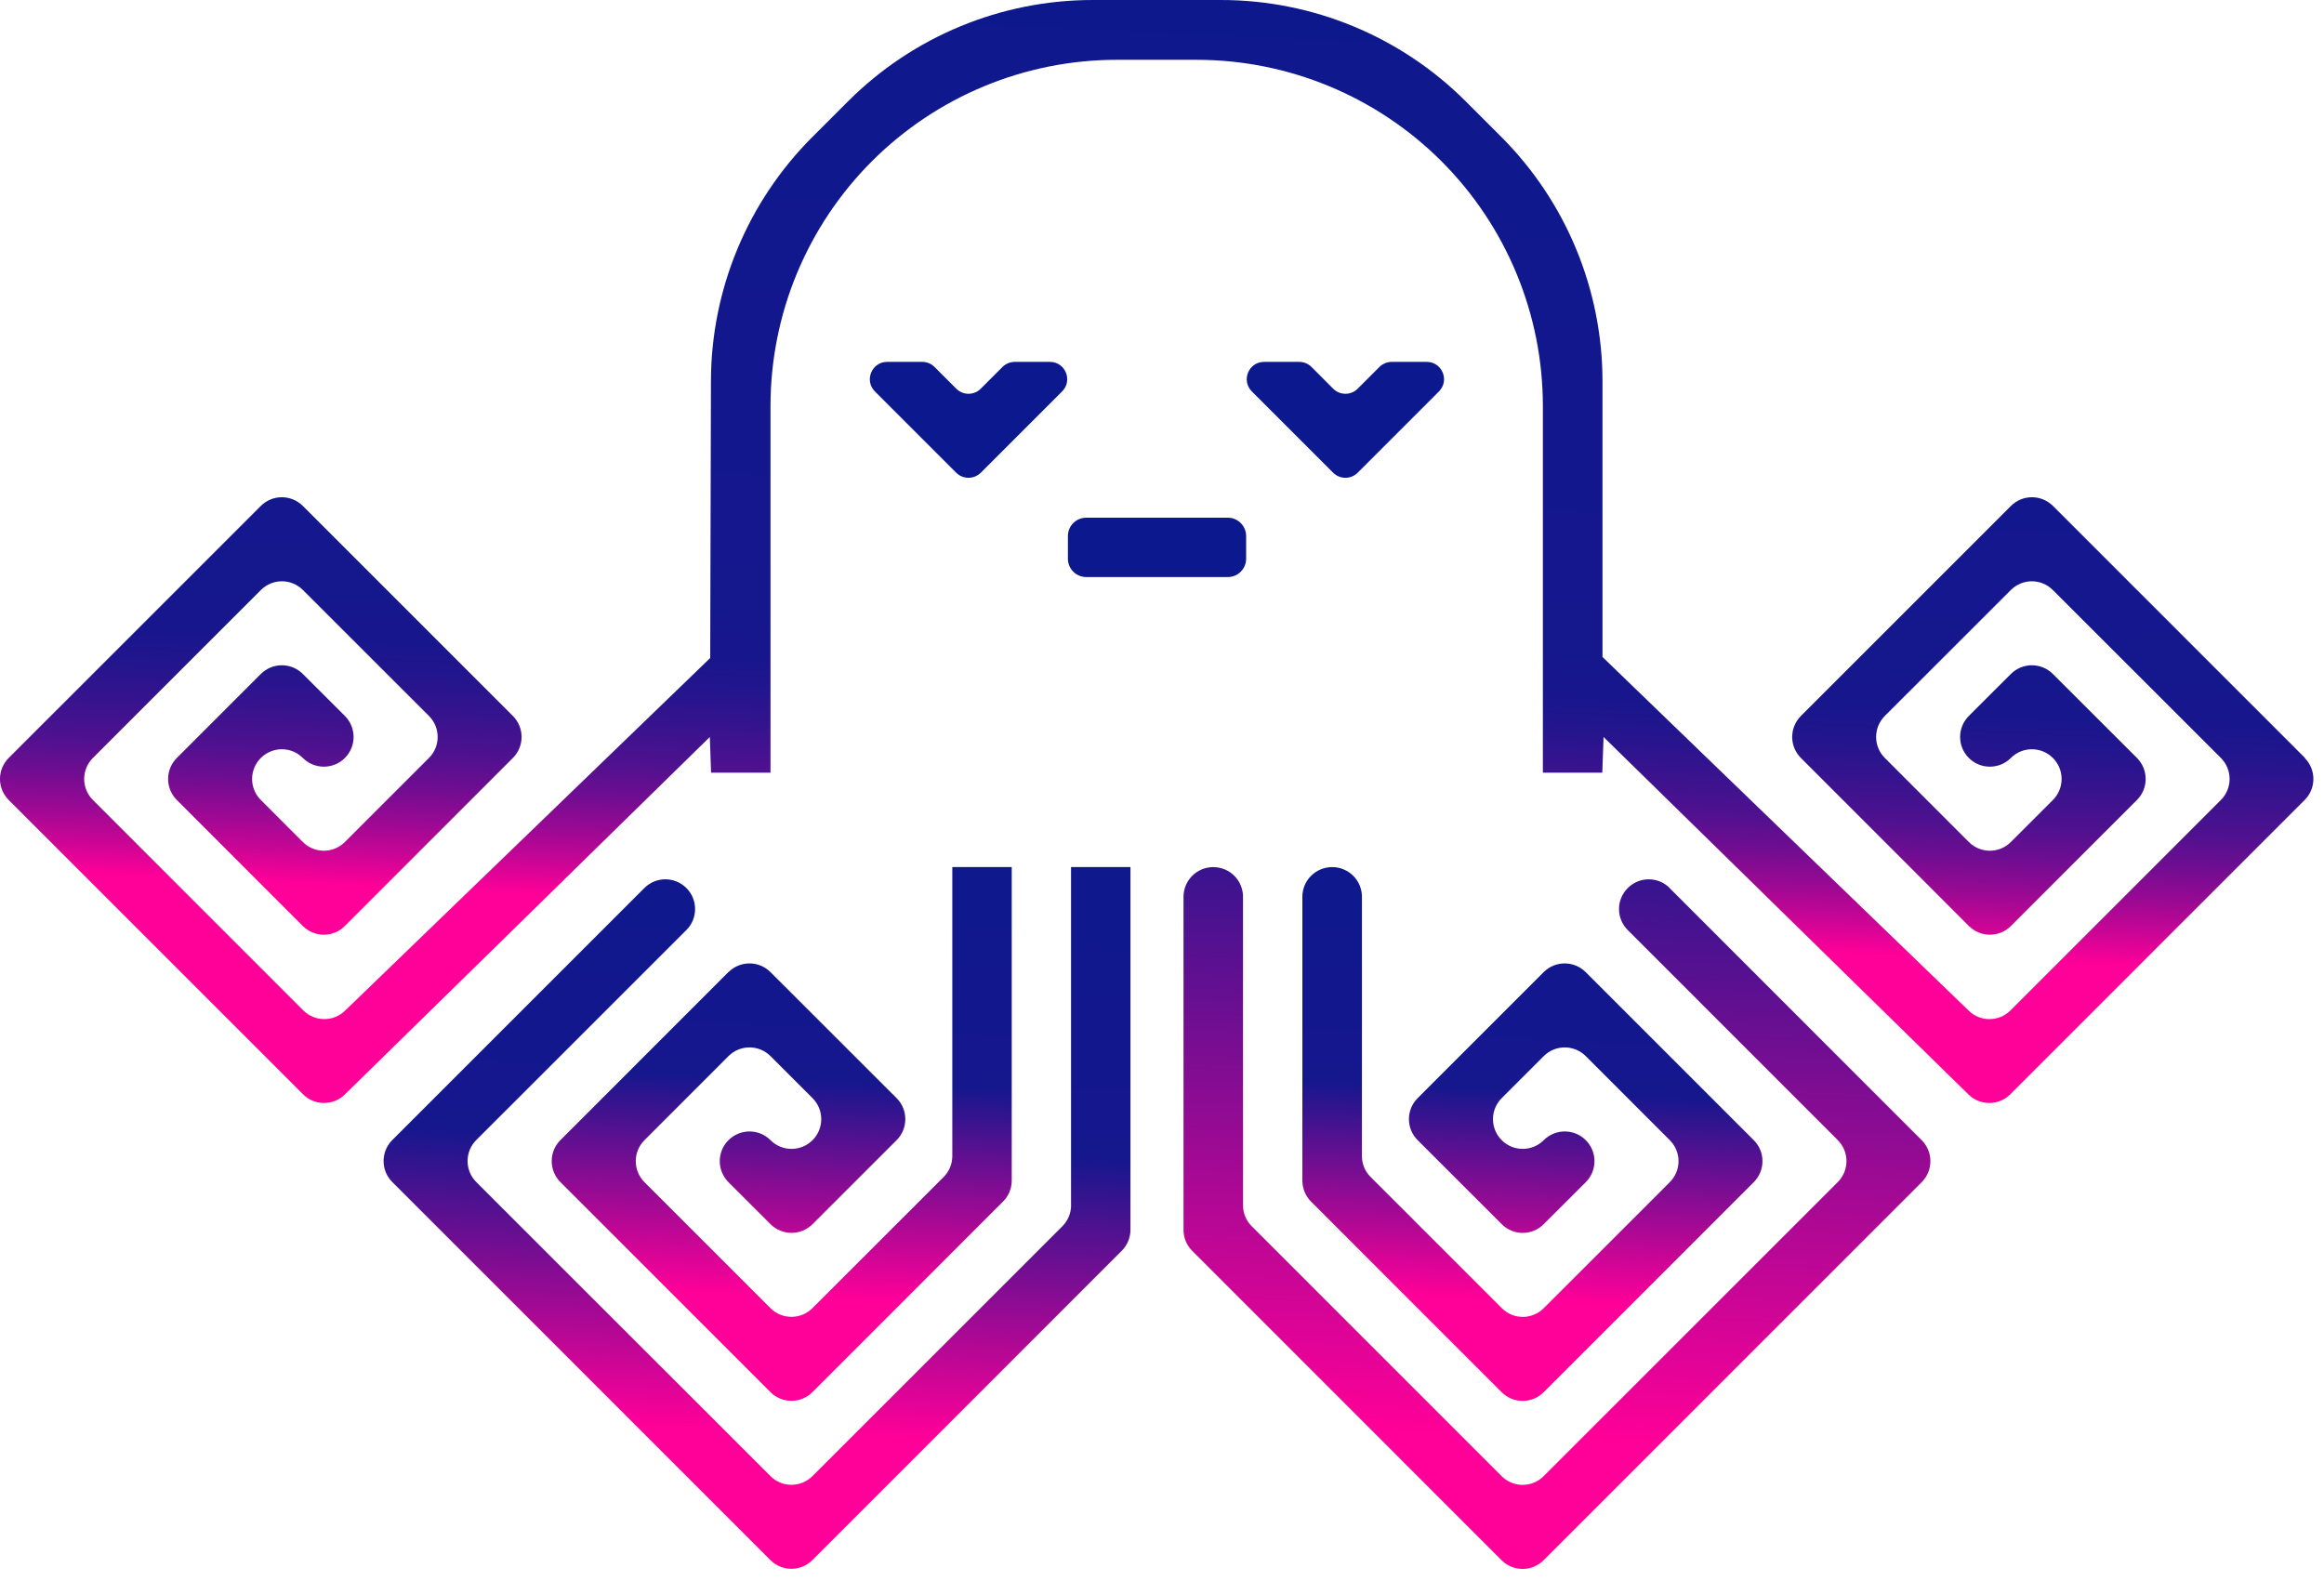
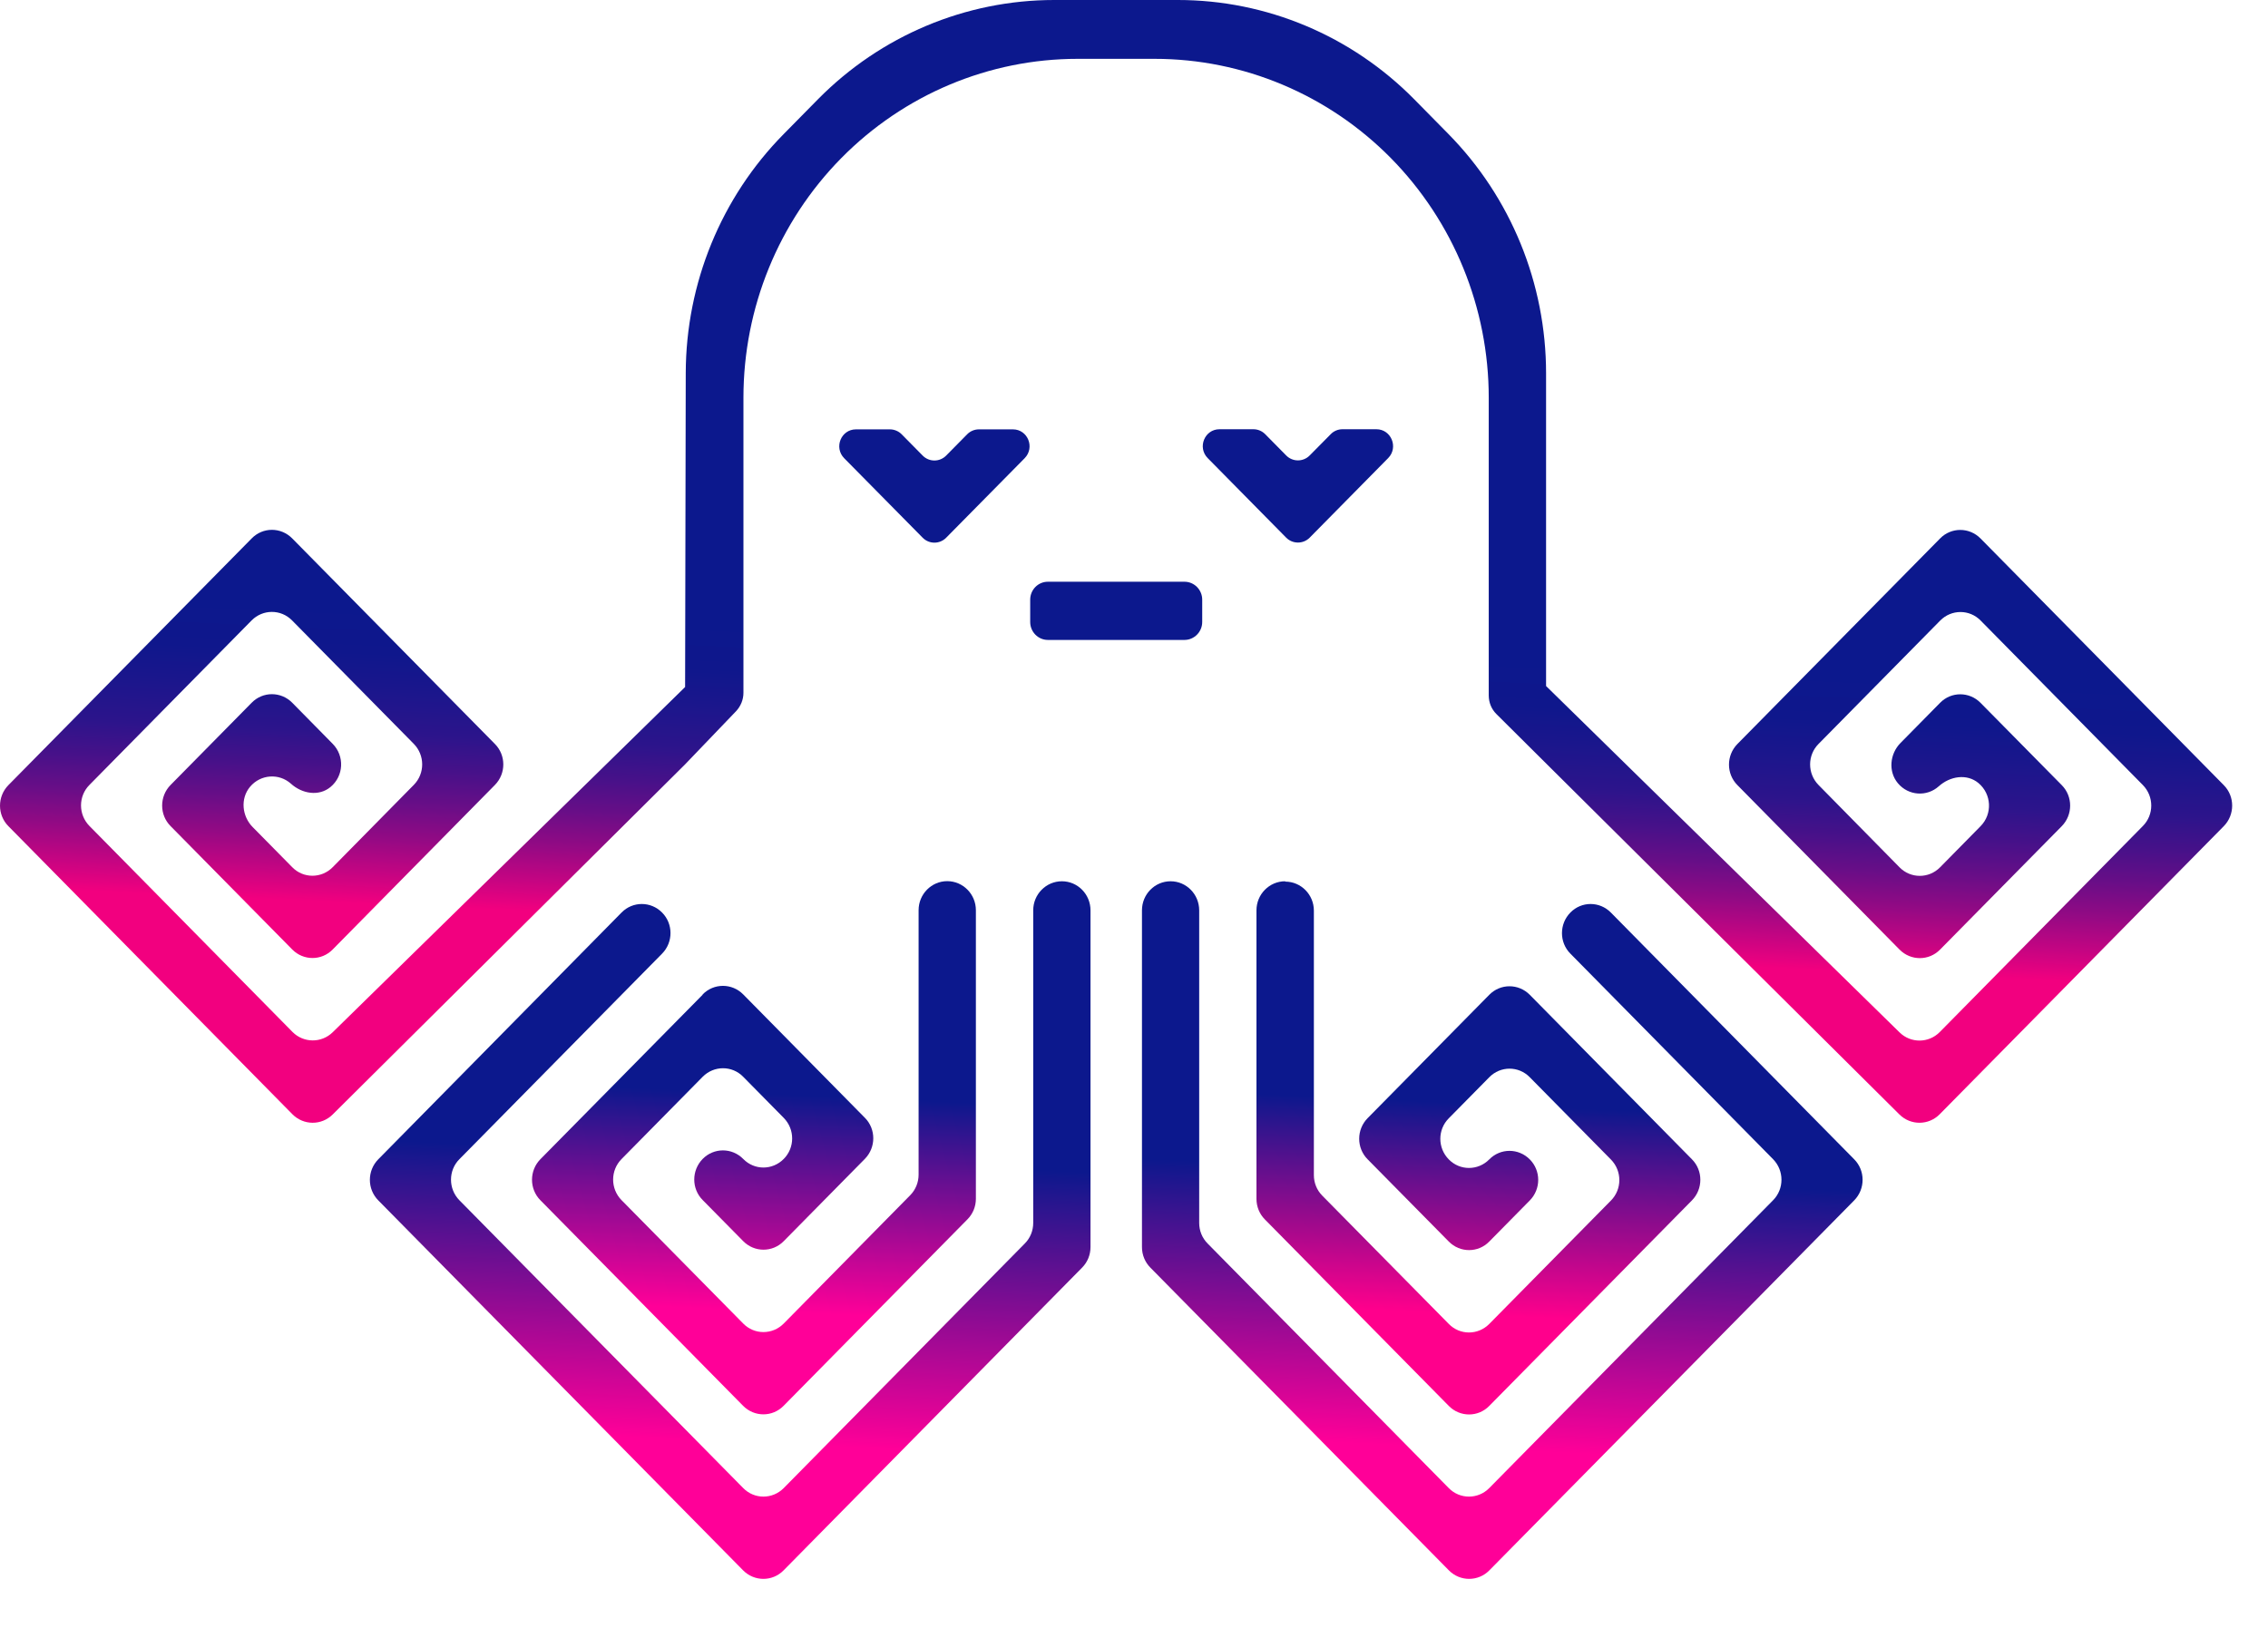
- <svg xmlns="http://www.w3.org/2000/svg" width="35" height="24" viewBox="0 0 35 24" fill="none">
-   <path d="M21.488 5.451H20.959C20.89 5.451 20.824 5.479 20.775 5.527L20.447 5.855C20.345 5.957 20.18 5.957 20.078 5.855L19.751 5.527C19.702 5.478 19.636 5.451 19.567 5.451H19.037C18.805 5.451 18.689 5.731 18.853 5.896L20.078 7.121C20.179 7.222 20.345 7.222 20.446 7.121L21.671 5.896C21.835 5.731 21.719 5.451 21.487 5.451H21.488Z" fill="#0C188D" />
-   <path d="M14.771 7.121L15.996 5.896C16.16 5.731 16.044 5.451 15.812 5.451H15.282C15.213 5.451 15.147 5.479 15.098 5.527L14.77 5.855C14.669 5.957 14.504 5.957 14.402 5.855L14.074 5.527C14.025 5.478 13.959 5.451 13.89 5.451H13.36C13.129 5.451 13.013 5.731 13.176 5.896L14.401 7.121C14.503 7.222 14.668 7.222 14.77 7.121H14.771Z" fill="#0C188D" />
-   <path d="M18.491 7.798H16.359C16.207 7.798 16.083 7.921 16.083 8.074V8.416C16.083 8.569 16.207 8.692 16.359 8.692H18.491C18.643 8.692 18.767 8.569 18.767 8.416V8.074C18.767 7.921 18.643 7.798 18.491 7.798Z" fill="#0C188D" />
-   <path d="M34.714 11.417L30.918 7.621C30.743 7.446 30.46 7.446 30.285 7.621L27.122 10.784C26.947 10.96 26.947 11.242 27.122 11.417L29.652 13.948C29.827 14.123 30.11 14.123 30.285 13.948L32.183 12.05C32.358 11.875 32.358 11.592 32.183 11.417L30.917 10.152C30.742 9.977 30.459 9.977 30.284 10.152L29.651 10.784C29.476 10.96 29.476 11.242 29.651 11.417C29.827 11.592 30.109 11.592 30.284 11.417C30.459 11.242 30.742 11.242 30.917 11.417C31.092 11.592 31.092 11.875 30.917 12.05L30.284 12.683C30.109 12.858 29.827 12.858 29.651 12.683L28.386 11.417C28.211 11.242 28.211 10.96 28.386 10.784L30.284 8.887C30.459 8.712 30.741 8.712 30.916 8.887L33.447 11.417C33.622 11.592 33.622 11.875 33.447 12.05L30.278 15.22C30.105 15.392 29.826 15.395 29.651 15.225L24.134 9.896V5.747C24.134 4.363 23.585 3.037 22.607 2.059L22.076 1.528C21.097 0.549 19.771 0 18.387 0H16.458C15.075 0 13.748 0.549 12.77 1.528L12.234 2.064C11.259 3.038 10.71 4.359 10.707 5.738L10.696 9.911L5.195 15.225C5.02 15.394 4.741 15.392 4.568 15.22L1.399 12.05C1.224 11.875 1.224 11.592 1.399 11.417L3.929 8.887C4.104 8.712 4.387 8.712 4.562 8.887L6.46 10.784C6.635 10.96 6.635 11.242 6.46 11.417L5.194 12.683C5.019 12.858 4.736 12.858 4.561 12.683L3.928 12.05C3.753 11.875 3.753 11.592 3.928 11.417C4.104 11.242 4.386 11.242 4.561 11.417C4.736 11.592 5.019 11.592 5.194 11.417C5.369 11.242 5.369 10.96 5.194 10.784L4.561 10.152C4.386 9.977 4.104 9.977 3.928 10.152L2.663 11.417C2.488 11.592 2.488 11.875 2.663 12.05L4.561 13.948C4.736 14.123 5.018 14.123 5.193 13.948L7.724 11.417C7.899 11.242 7.899 10.96 7.724 10.784L4.561 7.621C4.385 7.446 4.103 7.446 3.928 7.621L0.131 11.417C-0.044 11.592 -0.044 11.875 0.131 12.05L4.564 16.483C4.737 16.656 5.018 16.658 5.193 16.486L10.69 11.101L10.709 11.639H11.604V6.117C11.604 4.734 12.153 3.407 13.131 2.429C14.109 1.451 15.436 0.901 16.819 0.901H18.021C19.404 0.901 20.73 1.451 21.709 2.429C22.687 3.407 23.236 4.734 23.236 6.117V11.639H24.131L24.15 11.101L29.646 16.486C29.822 16.658 30.102 16.656 30.276 16.483L34.709 12.05C34.884 11.875 34.884 11.592 34.709 11.417H34.714Z" fill="url(#paint0_linear_381_770)" />
-   <path d="M20.062 13.061C19.815 13.061 19.614 13.261 19.614 13.508V17.784C19.614 17.902 19.662 18.017 19.745 18.1L22.615 20.97C22.79 21.145 23.073 21.145 23.248 20.97L26.412 17.807C26.587 17.631 26.587 17.349 26.412 17.174L23.881 14.643C23.706 14.468 23.423 14.468 23.248 14.643L21.35 16.541C21.175 16.716 21.175 16.999 21.35 17.174L22.616 18.439C22.791 18.615 23.074 18.615 23.249 18.439L23.882 17.807C24.057 17.631 24.057 17.349 23.882 17.174C23.707 16.999 23.424 16.999 23.249 17.174C23.074 17.349 22.791 17.349 22.616 17.174C22.441 16.999 22.441 16.716 22.616 16.541L23.249 15.908C23.424 15.733 23.707 15.733 23.882 15.908L25.147 17.174C25.323 17.349 25.323 17.631 25.147 17.807L23.25 19.704C23.075 19.88 22.792 19.88 22.617 19.704L20.642 17.729C20.557 17.645 20.511 17.532 20.511 17.413V13.508C20.511 13.261 20.311 13.061 20.063 13.061H20.062Z" fill="url(#paint1_linear_381_770)" />
-   <path d="M25.147 13.377C24.972 13.201 24.689 13.201 24.514 13.377C24.339 13.552 24.339 13.834 24.514 14.009L27.677 17.173C27.852 17.348 27.852 17.631 27.677 17.806L23.248 22.235C23.073 22.41 22.79 22.41 22.615 22.235L18.851 18.47C18.766 18.386 18.72 18.273 18.72 18.154V13.508C18.72 13.261 18.52 13.061 18.272 13.061C18.025 13.061 17.824 13.261 17.824 13.508V18.525C17.824 18.644 17.871 18.758 17.955 18.841L22.614 23.501C22.79 23.676 23.072 23.676 23.247 23.501L28.941 17.807C29.116 17.631 29.116 17.349 28.941 17.174L25.145 13.377L25.147 13.377Z" fill="url(#paint2_linear_381_770)" />
-   <path d="M10.97 14.642L8.44 17.173C8.265 17.348 8.265 17.631 8.44 17.806L11.603 20.969C11.778 21.144 12.061 21.144 12.236 20.969L15.106 18.099C15.19 18.015 15.237 17.902 15.237 17.783V13.06H14.342V17.413C14.342 17.531 14.296 17.646 14.211 17.729L12.236 19.704C12.061 19.879 11.778 19.879 11.603 19.704L9.706 17.807C9.531 17.631 9.531 17.349 9.706 17.174L10.971 15.908C11.146 15.733 11.429 15.733 11.604 15.908L12.237 16.541C12.412 16.716 12.412 16.999 12.237 17.174C12.062 17.349 11.779 17.349 11.604 17.174C11.429 16.999 11.146 16.999 10.971 17.174C10.796 17.349 10.796 17.631 10.971 17.807L11.604 18.439C11.779 18.614 12.062 18.614 12.237 18.439L13.503 17.174C13.678 16.999 13.678 16.716 13.503 16.541L11.604 14.643C11.429 14.468 11.146 14.468 10.971 14.643L10.97 14.642Z" fill="url(#paint3_linear_381_770)" />
-   <path d="M16.131 18.154C16.131 18.272 16.084 18.386 16 18.47L12.236 22.234C12.06 22.409 11.778 22.409 11.603 22.234L7.173 17.805C6.998 17.63 6.998 17.347 7.173 17.172L10.337 14.009C10.512 13.834 10.512 13.551 10.337 13.376C10.162 13.201 9.879 13.201 9.704 13.376L5.908 17.172C5.733 17.347 5.733 17.63 5.908 17.805L11.602 23.499C11.777 23.674 12.059 23.674 12.235 23.499L16.894 18.84C16.978 18.756 17.025 18.642 17.025 18.524V13.06H16.13V18.154H16.131Z" fill="url(#paint4_linear_381_770)" />
+ <svg xmlns="http://www.w3.org/2000/svg" width="39" height="28" viewBox="0 0 39 28" fill="none">
+   <path d="M23.668 7.383H23.085C23.008 7.383 22.935 7.414 22.883 7.468L22.521 7.834C22.41 7.947 22.228 7.947 22.117 7.834L21.756 7.468C21.703 7.414 21.63 7.383 21.553 7.383H20.97C20.714 7.383 20.587 7.696 20.767 7.879L22.117 9.248C22.228 9.36 22.41 9.36 22.521 9.248L23.871 7.879C24.051 7.696 23.924 7.383 23.668 7.383Z" fill="#0C188D" />
+   <path d="M16.27 9.249L17.62 7.881C17.8 7.697 17.673 7.385 17.418 7.385H16.834C16.757 7.385 16.684 7.416 16.631 7.47L16.27 7.836C16.159 7.949 15.977 7.949 15.866 7.836L15.505 7.47C15.452 7.416 15.377 7.385 15.302 7.385H14.719C14.463 7.385 14.336 7.697 14.516 7.881L15.866 9.249C15.977 9.362 16.159 9.362 16.27 9.249Z" fill="#0C188D" />
+   <path d="M20.368 10.006H18.019C17.851 10.006 17.715 10.144 17.715 10.315V10.698C17.715 10.868 17.851 11.007 18.019 11.007H20.368C20.536 11.007 20.673 10.868 20.673 10.698V10.315C20.673 10.144 20.536 10.006 20.368 10.006Z" fill="#0C188D" />
+   <path d="M38.241 13.506L34.057 9.262C33.864 9.066 33.552 9.066 33.361 9.262L29.876 12.797C29.683 12.994 29.683 13.31 29.876 13.504L32.664 16.333C32.858 16.529 33.169 16.529 33.361 16.333L35.453 14.211C35.646 14.015 35.646 13.698 35.453 13.504L34.057 12.089C33.864 11.893 33.552 11.893 33.361 12.089L32.681 12.779C32.496 12.966 32.467 13.269 32.635 13.471C32.817 13.689 33.135 13.708 33.339 13.524C33.532 13.351 33.819 13.303 34.019 13.467C34.249 13.658 34.264 14.002 34.057 14.211L33.361 14.918C33.168 15.114 32.856 15.114 32.664 14.918L31.271 13.502C31.078 13.306 31.078 12.99 31.271 12.796L33.363 10.674C33.556 10.478 33.868 10.478 34.059 10.674L36.847 13.502C37.041 13.698 37.041 14.015 36.847 14.209L33.355 17.752C33.166 17.944 32.858 17.948 32.664 17.757L26.586 11.8V6.423C26.586 4.876 25.981 3.395 24.903 2.301L24.318 1.707C23.24 0.614 21.779 0 20.255 0H18.129C16.604 0 15.144 0.614 14.066 1.707L13.475 2.307C12.401 3.396 11.796 4.873 11.792 6.414L11.781 11.817L5.721 17.755C5.528 17.944 5.22 17.942 5.03 17.75L1.538 14.207C1.345 14.011 1.345 13.695 1.538 13.501L4.326 10.672C4.52 10.476 4.831 10.476 5.023 10.672L7.115 12.794C7.308 12.99 7.308 13.306 7.115 13.501L5.721 14.916C5.528 15.112 5.216 15.112 5.025 14.916L4.345 14.226C4.16 14.039 4.131 13.735 4.299 13.534C4.481 13.316 4.799 13.297 5.003 13.48C5.196 13.654 5.482 13.702 5.683 13.537C5.913 13.347 5.927 13.003 5.721 12.794L5.025 12.087C4.831 11.891 4.52 11.891 4.328 12.087L2.933 13.502C2.74 13.698 2.74 14.015 2.933 14.209L5.025 16.331C5.218 16.527 5.53 16.527 5.721 16.331L8.51 13.502C8.703 13.306 8.703 12.99 8.51 12.796L5.025 9.261C4.831 9.064 4.52 9.064 4.328 9.261L0.145 13.504C-0.048 13.7 -0.048 14.017 0.145 14.211L5.028 19.165C5.22 19.359 5.528 19.361 5.721 19.169L11.777 13.151L12.658 12.232C12.738 12.146 12.784 12.034 12.784 11.917V6.841C12.784 5.294 13.389 3.813 14.467 2.719C15.545 1.626 17.006 1.012 18.53 1.012H19.854C21.378 1.012 22.839 1.626 23.917 2.719C24.994 3.813 25.6 5.294 25.6 6.841V11.961C25.6 12.084 25.647 12.198 25.733 12.283L26.606 13.151L32.662 19.169C32.856 19.361 33.164 19.359 33.355 19.165L38.239 14.211C38.432 14.015 38.432 13.698 38.239 13.504L38.241 13.506Z" fill="url(#paint0_linear_459_502)" />
+   <path d="M22.099 15.158C21.827 15.158 21.606 15.382 21.606 15.658V20.621C21.606 20.754 21.657 20.88 21.75 20.974L24.913 24.182C25.106 24.378 25.418 24.378 25.609 24.182L29.094 20.647C29.287 20.451 29.287 20.134 29.094 19.94L26.306 17.111C26.112 16.915 25.801 16.915 25.609 17.111L23.517 19.233C23.324 19.429 23.324 19.746 23.517 19.94L24.913 21.355C25.106 21.551 25.418 21.551 25.609 21.355L26.306 20.648C26.499 20.452 26.499 20.136 26.306 19.942C26.112 19.746 25.801 19.746 25.609 19.942C25.416 20.138 25.104 20.138 24.913 19.942C24.719 19.746 24.719 19.429 24.913 19.235L25.609 18.529C25.802 18.332 26.114 18.332 26.306 18.529L27.701 19.944C27.894 20.14 27.894 20.456 27.701 20.65L25.609 22.772C25.416 22.968 25.104 22.968 24.913 22.772L22.737 20.565C22.644 20.471 22.593 20.345 22.593 20.212V15.663C22.593 15.387 22.372 15.164 22.101 15.164L22.099 15.158Z" fill="url(#paint1_linear_459_502)" />
+   <path d="M27.7 15.696C27.507 15.5 27.195 15.5 27.004 15.696C26.811 15.892 26.811 16.209 27.004 16.403L30.489 19.938C30.682 20.134 30.682 20.451 30.489 20.645L25.609 25.595C25.416 25.791 25.104 25.791 24.912 25.595L20.765 21.388C20.672 21.294 20.621 21.168 20.621 21.035V15.658C20.621 15.382 20.401 15.158 20.129 15.158C19.857 15.158 19.637 15.382 19.637 15.658V21.45C19.637 21.583 19.688 21.709 19.781 21.803L24.914 27.01C25.107 27.206 25.419 27.206 25.611 27.01L31.884 20.647C32.077 20.451 32.077 20.134 31.884 19.94L27.7 15.696Z" fill="url(#paint2_linear_459_502)" />
+   <path d="M12.082 17.11L9.293 19.938C9.1 20.134 9.1 20.451 9.293 20.645L12.778 24.18C12.972 24.376 13.283 24.376 13.475 24.18L16.637 20.972C16.73 20.878 16.781 20.752 16.781 20.619V15.656C16.781 15.38 16.56 15.156 16.288 15.156C16.017 15.156 15.796 15.38 15.796 15.656V20.204C15.796 20.338 15.745 20.463 15.652 20.558L13.477 22.765C13.283 22.961 12.972 22.961 12.78 22.765L10.688 20.643C10.495 20.447 10.495 20.131 10.688 19.936L12.083 18.521C12.277 18.325 12.589 18.325 12.78 18.521L13.477 19.228C13.67 19.424 13.67 19.74 13.477 19.934C13.283 20.131 12.972 20.131 12.78 19.934C12.587 19.738 12.275 19.738 12.083 19.934C11.89 20.131 11.89 20.447 12.083 20.641L12.78 21.348C12.973 21.544 13.285 21.544 13.477 21.348L14.872 19.933C15.065 19.736 15.065 19.42 14.872 19.226L12.78 17.104C12.587 16.908 12.275 16.908 12.083 17.104L12.082 17.11Z" fill="url(#paint3_linear_459_502)" />
+   <path d="M17.767 21.035C17.767 21.168 17.716 21.294 17.623 21.388L13.477 25.595C13.283 25.791 12.972 25.791 12.78 25.595L7.9 20.645C7.707 20.449 7.707 20.132 7.9 19.938L11.385 16.403C11.578 16.207 11.578 15.89 11.385 15.696C11.192 15.5 10.88 15.5 10.688 15.696L6.505 19.94C6.312 20.136 6.312 20.452 6.505 20.647L12.778 27.01C12.972 27.206 13.283 27.206 13.475 27.01L18.608 21.803C18.701 21.709 18.752 21.583 18.752 21.45V15.658C18.752 15.382 18.532 15.158 18.26 15.158C17.988 15.158 17.767 15.382 17.767 15.658V21.035Z" fill="url(#paint4_linear_459_502)" />
  <defs>
-     <linearGradient id="paint0_linear_381_770" x1="18.087" y1="-2.955" x2="17.329" y2="13.888" gradientUnits="userSpaceOnUse">
+     <linearGradient id="paint0_linear_459_502" x1="19.96" y1="-3.422" x2="19.068" y2="16.124" gradientUnits="userSpaceOnUse">
      <stop stop-color="#0C188D" />
-       <stop offset="0.74" stop-color="#15178D" />
-       <stop offset="0.78" stop-color="#18168D" />
-       <stop offset="0.81" stop-color="#23158D" />
-       <stop offset="0.84" stop-color="#35138E" />
-       <stop offset="0.88" stop-color="#4F118F" />
-       <stop offset="0.91" stop-color="#700D91" />
-       <stop offset="0.94" stop-color="#990993" />
-       <stop offset="0.97" stop-color="#C90595" />
+       <stop offset="0.74" stop-color="#0C188D" />
+       <stop offset="0.78" stop-color="#0F178C" />
+       <stop offset="0.81" stop-color="#1A168C" />
+       <stop offset="0.85" stop-color="#2C148B" />
+       <stop offset="0.88" stop-color="#461189" />
+       <stop offset="0.91" stop-color="#670E87" />
+       <stop offset="0.94" stop-color="#900A84" />
+       <stop offset="0.97" stop-color="#C00582" />
+       <stop offset="1" stop-color="#F2007F" />
+     </linearGradient>
+     <linearGradient id="paint1_linear_459_502" x1="25.609" y1="13.778" x2="25.206" y2="22.603" gradientUnits="userSpaceOnUse">
+       <stop stop-color="#0C188D" />
+       <stop offset="0.59" stop-color="#0C188D" />
+       <stop offset="1" stop-color="#FF008C" />
+     </linearGradient>
+     <linearGradient id="paint2_linear_459_502" x1="26.032" y1="13.421" x2="25.506" y2="24.923" gradientUnits="userSpaceOnUse">
+       <stop stop-color="#0C188D" />
+       <stop offset="0.59" stop-color="#0C188D" />
      <stop offset="1" stop-color="#FF0098" />
    </linearGradient>
-     <linearGradient id="paint1_linear_381_770" x1="23.243" y1="11.855" x2="22.895" y2="19.589" gradientUnits="userSpaceOnUse">
+     <linearGradient id="paint3_linear_459_502" x1="13.276" y1="13.432" x2="12.861" y2="22.538" gradientUnits="userSpaceOnUse">
      <stop stop-color="#0C188D" />
-       <stop offset="0.59" stop-color="#15178D" />
+       <stop offset="0.59" stop-color="#0C188D" />
      <stop offset="1" stop-color="#FF0098" />
    </linearGradient>
-     <linearGradient id="paint2_linear_381_770" x1="23.634" y1="11.406" x2="23.173" y2="21.645" gradientUnits="userSpaceOnUse">
+     <linearGradient id="paint4_linear_459_502" x1="12.913" y1="12.827" x2="12.367" y2="24.788" gradientUnits="userSpaceOnUse">
      <stop stop-color="#0C188D" />
-       <stop offset="1" stop-color="#FF0098" />
-     </linearGradient>
-     <linearGradient id="paint3_linear_381_770" x1="12.048" y1="11.521" x2="11.688" y2="19.528" gradientUnits="userSpaceOnUse">
-       <stop stop-color="#0C188D" />
-       <stop offset="0.59" stop-color="#15178D" />
-       <stop offset="1" stop-color="#FF0098" />
-     </linearGradient>
-     <linearGradient id="paint4_linear_381_770" x1="11.718" y1="10.98" x2="11.242" y2="21.54" gradientUnits="userSpaceOnUse">
-       <stop stop-color="#0C188D" />
-       <stop offset="0.59" stop-color="#15178D" />
+       <stop offset="0.59" stop-color="#0C188D" />
      <stop offset="1" stop-color="#FF0098" />
    </linearGradient>
  </defs>
</svg>
